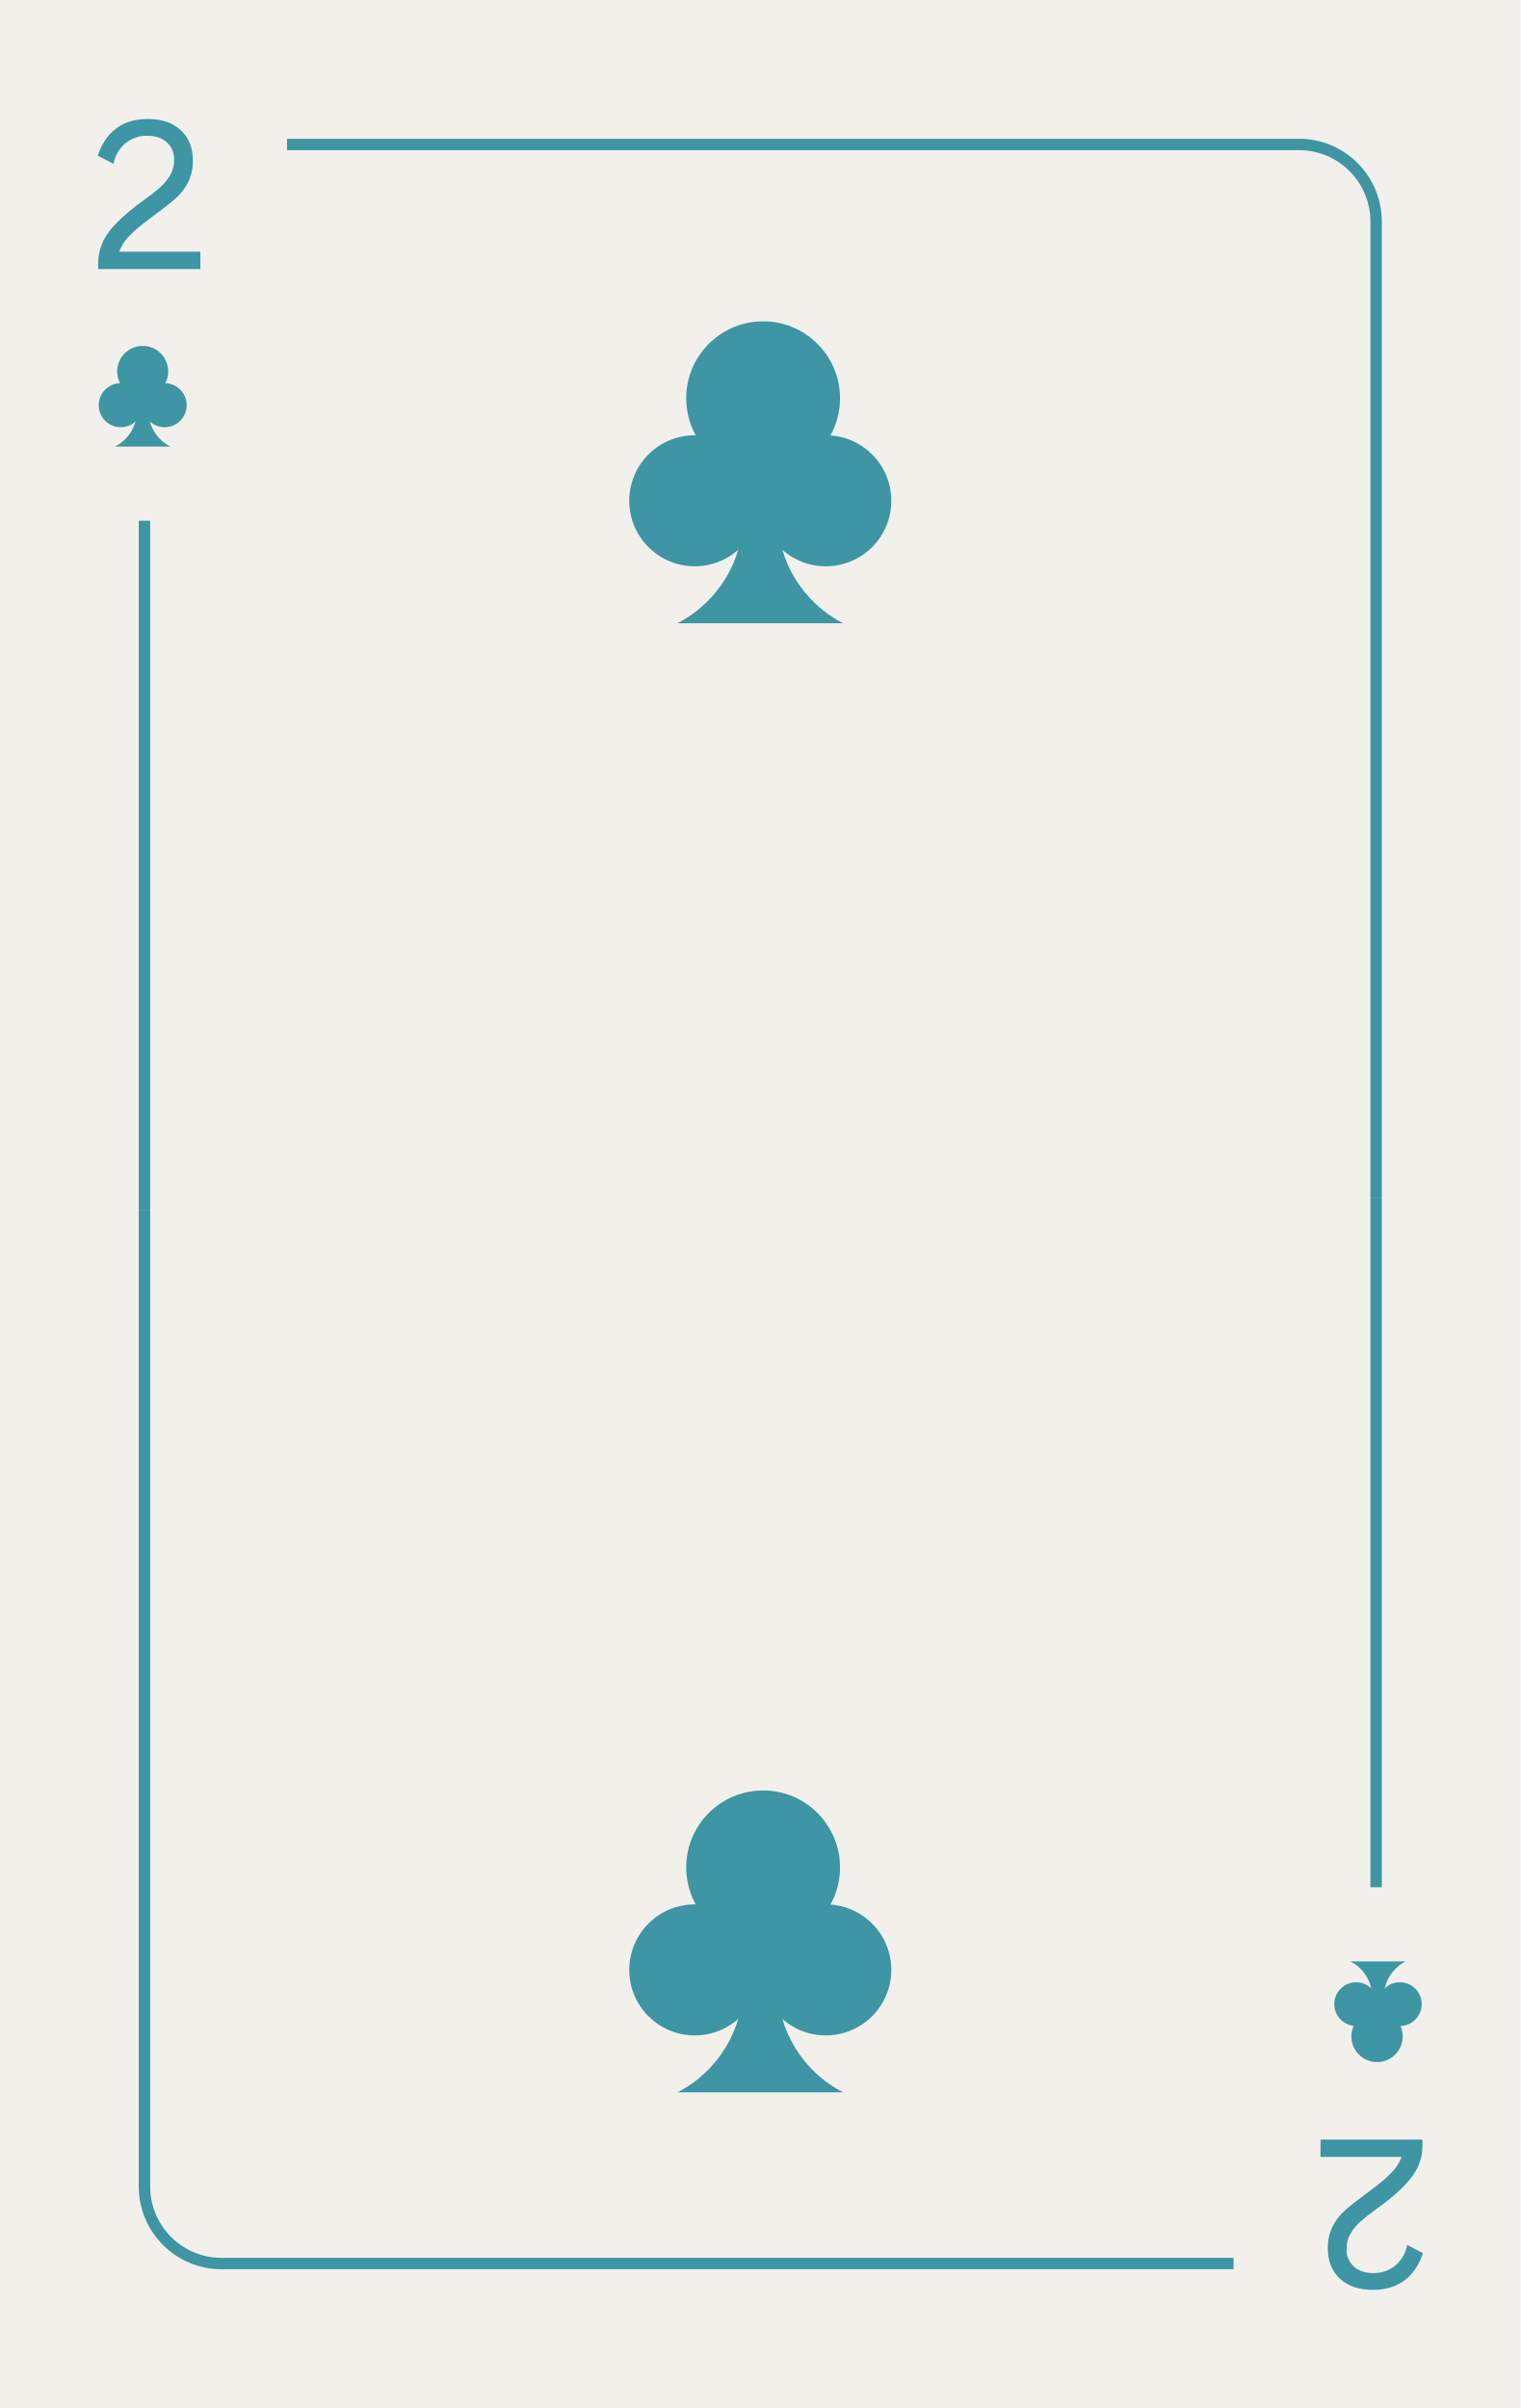
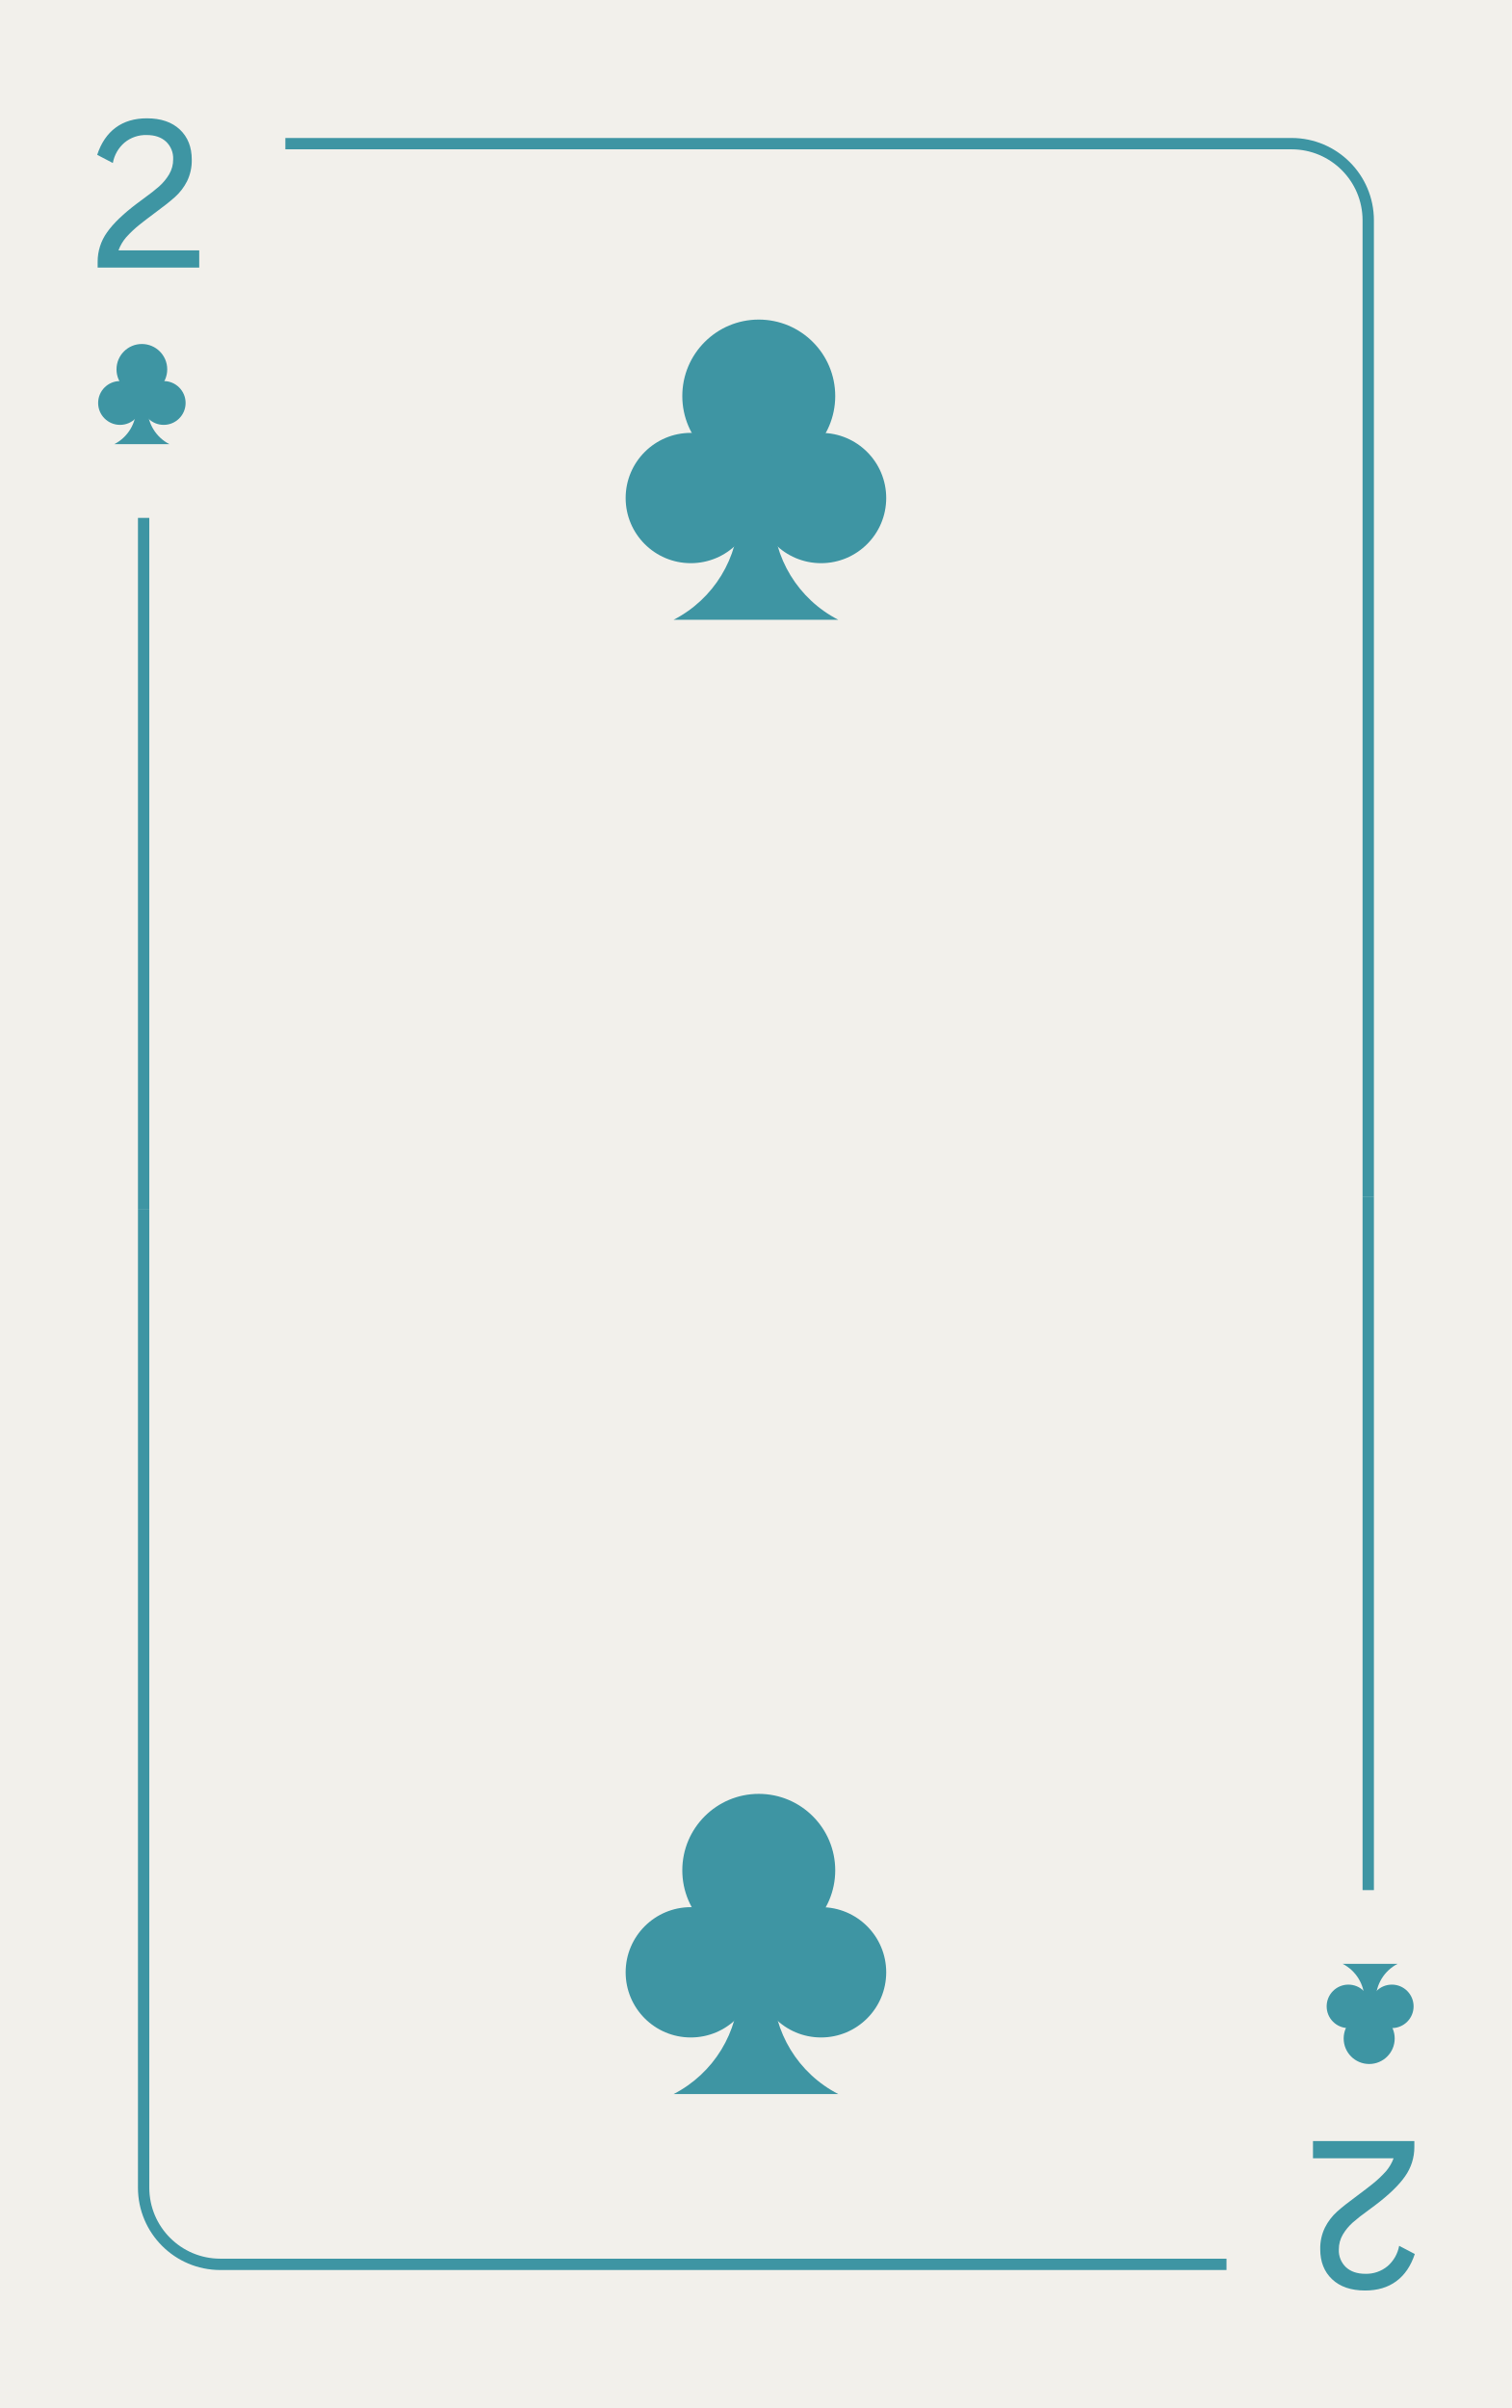
- <svg xmlns="http://www.w3.org/2000/svg" viewBox="0 0 800 1267">
+ <svg xmlns="http://www.w3.org/2000/svg" viewBox="0 0 800 1274">
  <defs>
    <style>.cls-1{fill:#f2f0eb;}.cls-2{fill:#3e95a3;}</style>
  </defs>
  <g id="Layer_2" data-name="Layer 2">
-     <rect class="cls-1" width="800" height="1267" />
+     <rect class="cls-1" width="800" height="1274" />
  </g>
  <g id="Layer_1" data-name="Layer 1">
    <path class="cls-2" d="M56.59,123q4.92-7.08,16.08-15.48l3.24-2.4q5.16-3.72,8.28-6.48a27,27,0,0,0,5.28-6.36,15.33,15.33,0,0,0,2.16-8,12.1,12.1,0,0,0-3.78-9.36q-3.78-3.48-10.26-3.48a17.63,17.63,0,0,0-11.7,4,18.54,18.54,0,0,0-6.18,10.8l-8.28-4.32q3.12-9.48,9.78-14.4t16.5-4.92q11.16,0,17.46,5.94t6.3,15.9A25,25,0,0,1,99,95.85a28.6,28.6,0,0,1-6.42,8.4q-3.9,3.48-10.62,8.4-5,3.72-8,6.12a59.47,59.47,0,0,0-7.26,6.84,22.52,22.52,0,0,0-4,6.84h42.72v9.12H51.67v-3.12A26.56,26.56,0,0,1,56.59,123Z" />
-     <rect class="cls-2" x="73" y="274" width="6" height="363" />
-     <path class="cls-2" d="M727,630h-6V116.54A37.58,37.58,0,0,0,683.46,79H151V73H683.46A43.59,43.59,0,0,1,727,116.54Z" />
+     <rect class="cls-2" x="73" y="274" width="6" height="366" />
+     <path class="cls-2" d="M727,633h-6V116.54A37.58,37.58,0,0,0,683.46,79H151V73H683.46A43.59,43.59,0,0,1,727,116.54Z" />
    <circle class="cls-2" cx="75.07" cy="195.42" r="13.42" />
    <circle class="cls-2" cx="63.52" cy="213.2" r="11.59" />
    <circle class="cls-2" cx="86.62" cy="213.2" r="11.59" />
    <path class="cls-2" d="M89.66,235H60.47a21.29,21.29,0,0,0,11.59-18.94V207h6v9.06A21.28,21.28,0,0,0,89.66,235Z" />
-     <path class="cls-2" d="M743.48,1144.44q-4.92,7.08-16.08,15.48l-3.24,2.4q-5.16,3.72-8.28,6.48a27,27,0,0,0-5.28,6.36,15.33,15.33,0,0,0-2.16,8,12.1,12.1,0,0,0,3.78,9.36Q716,1196,722.48,1196a17.63,17.63,0,0,0,11.7-4,18.54,18.54,0,0,0,6.18-10.8l8.28,4.32q-3.12,9.48-9.78,14.4t-16.5,4.92q-11.16,0-17.46-5.94t-6.3-15.9a25,25,0,0,1,2.52-11.52,28.6,28.6,0,0,1,6.42-8.4q3.9-3.48,10.62-8.4,5-3.72,8-6.12a59.47,59.47,0,0,0,7.26-6.84,22.52,22.52,0,0,0,4-6.84H694.76v-9.12H748.4V1129A26.56,26.56,0,0,1,743.48,1144.44Z" />
-     <rect class="cls-2" x="721" y="630" width="6" height="363" />
-     <path class="cls-2" d="M649,1194H116.54A43.59,43.59,0,0,1,73,1150.46V637h6v513.46A37.58,37.58,0,0,0,116.54,1188H649Z" />
-     <circle class="cls-2" cx="724.5" cy="1071.5" r="13.5" />
-     <circle class="cls-2" cx="736.5" cy="1054.5" r="11.5" />
-     <circle class="cls-2" cx="713.5" cy="1054.5" r="11.5" />
-     <path class="cls-2" d="M710.45,1032h29.1A21.26,21.26,0,0,0,728,1050.91V1060h-6v-9.09A21.26,21.26,0,0,0,710.45,1032Z" />
+     <path class="cls-2" d="M743.48,1151.44q-4.92,7.08-16.08,15.48l-3.24,2.4q-5.16,3.72-8.28,6.48a27,27,0,0,0-5.28,6.36,15.33,15.33,0,0,0-2.16,8,12.1,12.1,0,0,0,3.78,9.36Q716,1203,722.48,1203a17.63,17.63,0,0,0,11.7-4,18.54,18.54,0,0,0,6.18-10.8l8.28,4.32q-3.12,9.48-9.78,14.4t-16.5,4.92q-11.16,0-17.46-5.94t-6.3-15.9a25,25,0,0,1,2.52-11.52,28.6,28.6,0,0,1,6.42-8.4q3.9-3.48,10.62-8.4,5-3.72,8-6.12a59.47,59.47,0,0,0,7.26-6.84,22.52,22.52,0,0,0,4-6.84H694.76v-9.12H748.4V1136A26.56,26.56,0,0,1,743.48,1151.44Z" />
+     <rect class="cls-2" x="721" y="633" width="6" height="367" />
+     <path class="cls-2" d="M649,1201H116.54A43.59,43.59,0,0,1,73,1157.46V640h6v517.46A37.58,37.58,0,0,0,116.54,1195H649Z" />
+     <circle class="cls-2" cx="724.5" cy="1078.5" r="13.5" />
+     <circle class="cls-2" cx="736.5" cy="1061.5" r="11.5" />
+     <circle class="cls-2" cx="713.5" cy="1061.5" r="11.5" />
+     <path class="cls-2" d="M710.45,1039h29.1A21.26,21.26,0,0,0,728,1057.91V1067h-6v-9.09A21.26,21.26,0,0,0,710.45,1039Z" />
    <circle class="cls-2" cx="401.5" cy="209.54" r="40.46" />
    <circle class="cls-2" cx="365.53" cy="263.49" r="34.47" />
    <circle class="cls-2" cx="434.47" cy="263.49" r="34.47" />
    <path class="cls-2" d="M443.59,327.92H356.41A63.7,63.7,0,0,0,391,271.25V244h18v27.25a63.7,63.7,0,0,0,34.6,56.67Z" />
-     <circle class="cls-2" cx="401.5" cy="982.54" r="40.46" />
-     <circle class="cls-2" cx="365.53" cy="1036.49" r="34.47" />
-     <circle class="cls-2" cx="434.47" cy="1036.49" r="34.47" />
-     <path class="cls-2" d="M443.59,1100.92H356.41a63.7,63.7,0,0,0,34.6-56.67V1017h18v27.25a63.7,63.7,0,0,0,34.6,56.67Z" />
+     <circle class="cls-2" cx="401.5" cy="989.54" r="40.46" />
+     <circle class="cls-2" cx="365.53" cy="1043.49" r="34.47" />
+     <circle class="cls-2" cx="434.47" cy="1043.49" r="34.47" />
+     <path class="cls-2" d="M443.59,1107.92H356.41a63.7,63.7,0,0,0,34.6-56.67V1024h18v27.25a63.7,63.7,0,0,0,34.6,56.67Z" />
  </g>
</svg>
